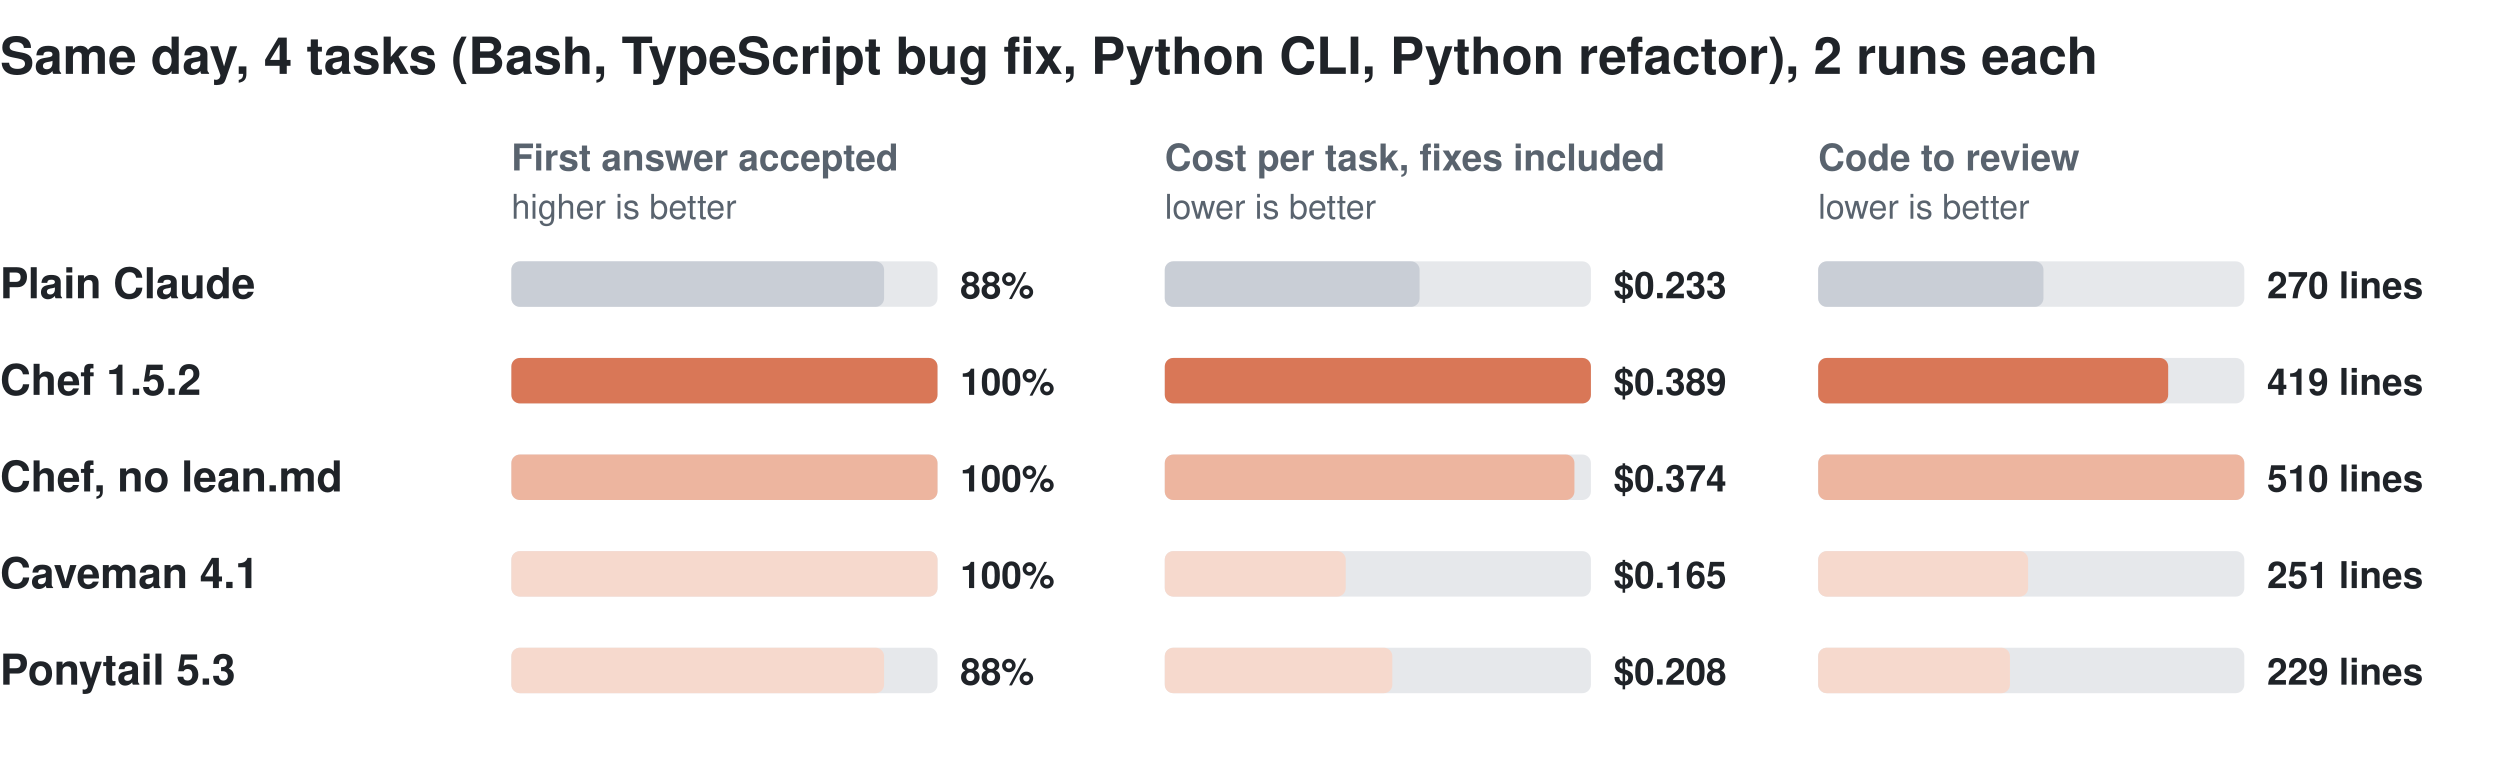
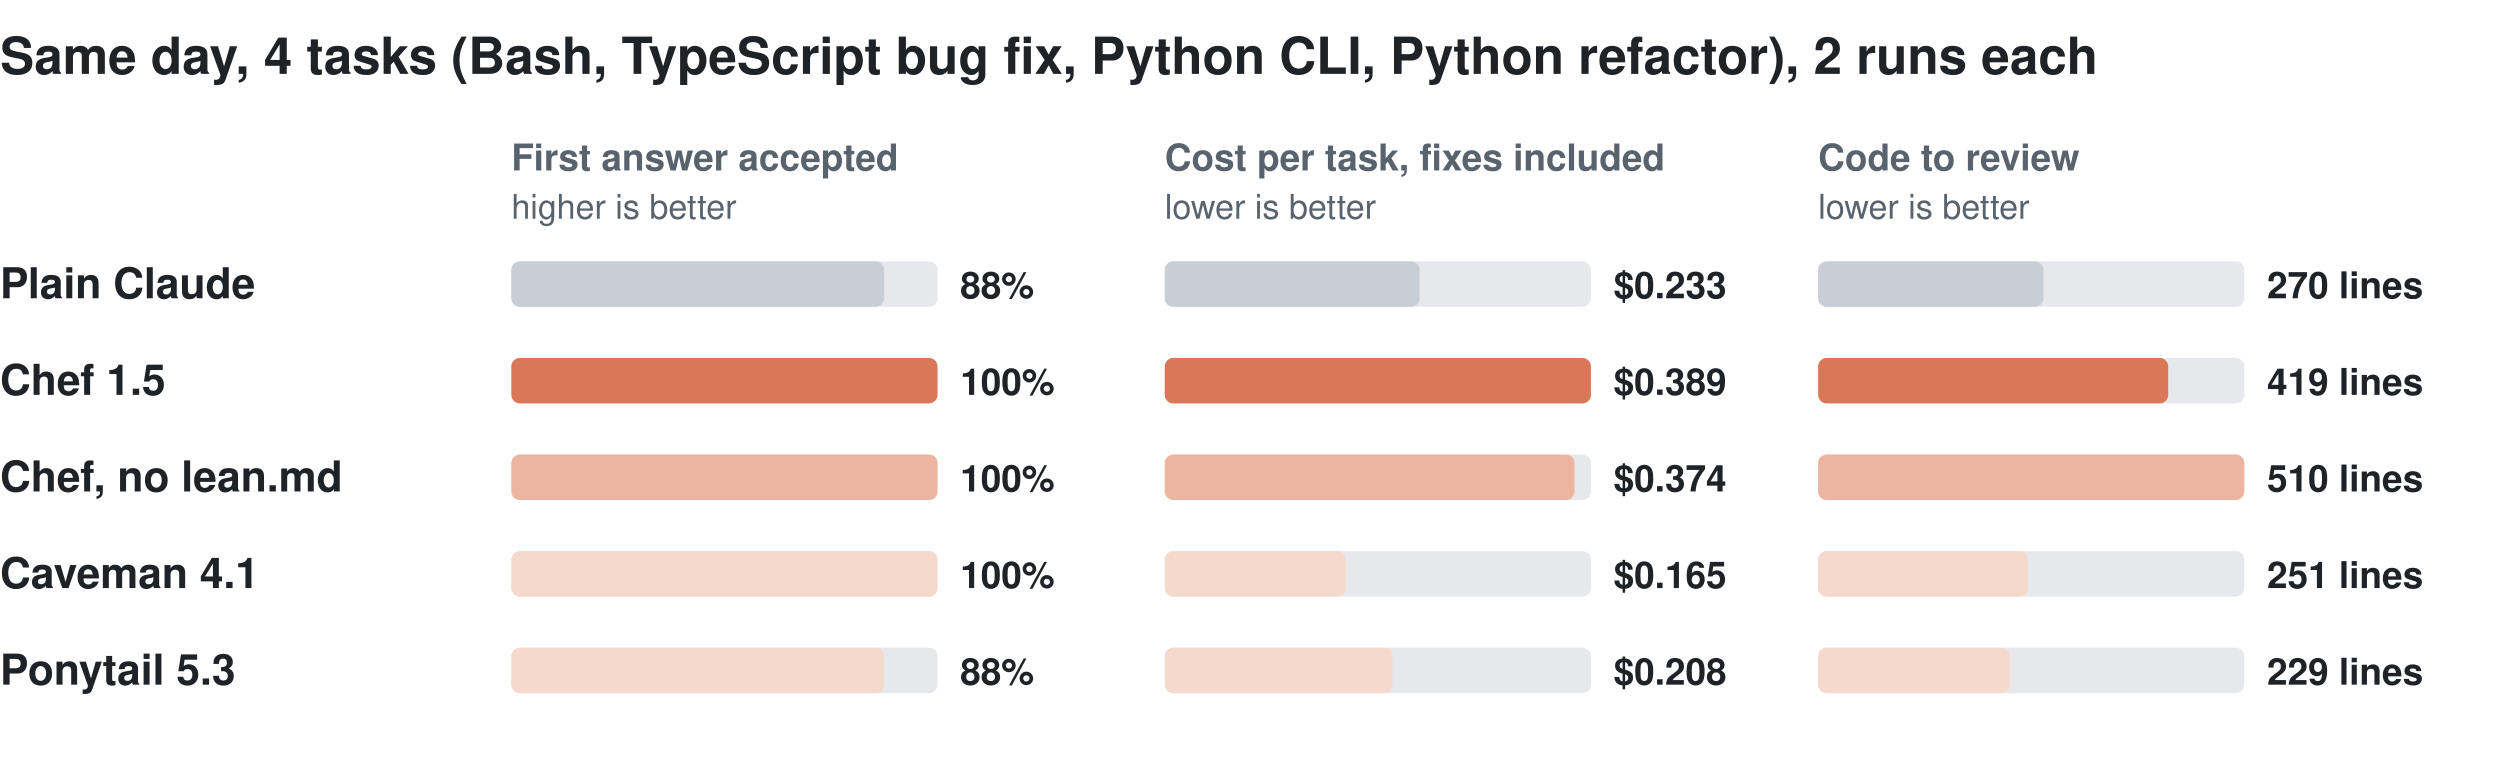
- <svg xmlns="http://www.w3.org/2000/svg" width="880" height="268" viewBox="0 0 880 268" role="img" aria-label="Same day, 4 tasks (Bash, TypeScript bug fix, Python CLI, Python refactor), 2 runs each. Plain Claude: first answer accepted 88%, $0.233 per task, 270 lines to review; Chef 1.5.2: first answer accepted 100%, $0.389 per task, 419 lines to review; Chef, no lean.md: first answer accepted 100%, $0.374 per task, 510 lines to review; Caveman 4.1: first answer accepted 100%, $0.165 per task, 251 lines to review; Ponytail 5.3: first answer accepted 88%, $0.208 per task, 229 lines to review">
+ <svg xmlns="http://www.w3.org/2000/svg" width="880" height="268" viewBox="0 0 880 268" role="img" aria-label="Same day, 4 tasks (Bash, TypeScript bug fix, Python CLI, Python refactor), 2 runs each. Plain Claude: first answer accepted 88%, $0.233 per task, 270 lines to review; Chef 1.5: first answer accepted 100%, $0.389 per task, 419 lines to review; Chef, no lean.md: first answer accepted 100%, $0.374 per task, 510 lines to review; Caveman 4.1: first answer accepted 100%, $0.165 per task, 251 lines to review; Ponytail 5.3: first answer accepted 88%, $0.208 per task, 229 lines to review">
  <text x="0.0" y="26.0" fill="#1F2328" font-family="-apple-system, BlinkMacSystemFont, 'Segoe UI', Helvetica, Arial, sans-serif" font-size="18" font-weight="600" text-anchor="start">Same day, 4 tasks (Bash, TypeScript bug fix, Python CLI, Python refactor), 2 runs each</text>
  <text x="180.0" y="60.0" fill="#59636E" font-family="-apple-system, BlinkMacSystemFont, 'Segoe UI', Helvetica, Arial, sans-serif" font-size="13" font-weight="600" text-anchor="start">First answer accepted</text>
  <text x="180.0" y="77.0" fill="#59636E" font-family="-apple-system, BlinkMacSystemFont, 'Segoe UI', Helvetica, Arial, sans-serif" font-size="12" font-weight="400" text-anchor="start">higher is better</text>
  <text x="410.0" y="60.0" fill="#59636E" font-family="-apple-system, BlinkMacSystemFont, 'Segoe UI', Helvetica, Arial, sans-serif" font-size="13" font-weight="600" text-anchor="start">Cost per task, fixes included</text>
  <text x="410.0" y="77.0" fill="#59636E" font-family="-apple-system, BlinkMacSystemFont, 'Segoe UI', Helvetica, Arial, sans-serif" font-size="12" font-weight="400" text-anchor="start">lower is better</text>
  <text x="640.0" y="60.0" fill="#59636E" font-family="-apple-system, BlinkMacSystemFont, 'Segoe UI', Helvetica, Arial, sans-serif" font-size="13" font-weight="600" text-anchor="start">Code to review</text>
  <text x="640.0" y="77.0" fill="#59636E" font-family="-apple-system, BlinkMacSystemFont, 'Segoe UI', Helvetica, Arial, sans-serif" font-size="12" font-weight="400" text-anchor="start">lower is better</text>
  <text x="0.0" y="105.0" fill="#1F2328" font-family="-apple-system, BlinkMacSystemFont, 'Segoe UI', Helvetica, Arial, sans-serif" font-size="15" font-weight="600" text-anchor="start">Plain Claude</text>
  <rect x="180.0" y="92.0" width="150.0" height="16.0" rx="3" fill="#E6E8EB" />
  <rect x="180.0" y="92.0" width="131.2" height="16.0" rx="3" fill="#C9CED6" />
  <text x="338.0" y="105.0" fill="#1F2328" font-family="-apple-system, BlinkMacSystemFont, 'Segoe UI', Helvetica, Arial, sans-serif" font-size="13" font-weight="600" text-anchor="start">88%</text>
  <rect x="410.0" y="92.0" width="150.0" height="16.0" rx="3" fill="#E6E8EB" />
  <rect x="410.0" y="92.0" width="89.7" height="16.0" rx="3" fill="#C9CED6" />
  <text x="568.0" y="105.0" fill="#1F2328" font-family="-apple-system, BlinkMacSystemFont, 'Segoe UI', Helvetica, Arial, sans-serif" font-size="13" font-weight="600" text-anchor="start">$0.233</text>
  <rect x="640.0" y="92.0" width="150.0" height="16.0" rx="3" fill="#E6E8EB" />
  <rect x="640.0" y="92.0" width="79.3" height="16.0" rx="3" fill="#C9CED6" />
  <text x="798.0" y="105.0" fill="#1F2328" font-family="-apple-system, BlinkMacSystemFont, 'Segoe UI', Helvetica, Arial, sans-serif" font-size="13" font-weight="600" text-anchor="start">270 lines</text>
-   <text x="0.0" y="139.0" fill="#1F2328" font-family="-apple-system, BlinkMacSystemFont, 'Segoe UI', Helvetica, Arial, sans-serif" font-size="15" font-weight="600" text-anchor="start">Chef 1.5.2</text>
+   <text x="0.0" y="139.0" fill="#1F2328" font-family="-apple-system, BlinkMacSystemFont, 'Segoe UI', Helvetica, Arial, sans-serif" font-size="15" font-weight="600" text-anchor="start">Chef 1.5</text>
  <rect x="180.0" y="126.0" width="150.0" height="16.0" rx="3" fill="#E6E8EB" />
  <rect x="180.0" y="126.0" width="150.0" height="16.0" rx="3" fill="#D97757" />
  <text x="338.0" y="139.0" fill="#1F2328" font-family="-apple-system, BlinkMacSystemFont, 'Segoe UI', Helvetica, Arial, sans-serif" font-size="13" font-weight="600" text-anchor="start">100%</text>
  <rect x="410.0" y="126.0" width="150.0" height="16.0" rx="3" fill="#E6E8EB" />
  <rect x="410.0" y="126.0" width="150.0" height="16.0" rx="3" fill="#D97757" />
  <text x="568.0" y="139.0" fill="#1F2328" font-family="-apple-system, BlinkMacSystemFont, 'Segoe UI', Helvetica, Arial, sans-serif" font-size="13" font-weight="600" text-anchor="start">$0.389</text>
  <rect x="640.0" y="126.0" width="150.0" height="16.0" rx="3" fill="#E6E8EB" />
  <rect x="640.0" y="126.0" width="123.2" height="16.0" rx="3" fill="#D97757" />
  <text x="798.0" y="139.0" fill="#1F2328" font-family="-apple-system, BlinkMacSystemFont, 'Segoe UI', Helvetica, Arial, sans-serif" font-size="13" font-weight="600" text-anchor="start">419 lines</text>
  <text x="0.0" y="173.0" fill="#1F2328" font-family="-apple-system, BlinkMacSystemFont, 'Segoe UI', Helvetica, Arial, sans-serif" font-size="15" font-weight="600" text-anchor="start">Chef, no lean.md</text>
  <rect x="180.0" y="160.0" width="150.0" height="16.0" rx="3" fill="#E6E8EB" />
  <rect x="180.0" y="160.0" width="150.0" height="16.0" rx="3" fill="#EDB59F" />
  <text x="338.0" y="173.0" fill="#1F2328" font-family="-apple-system, BlinkMacSystemFont, 'Segoe UI', Helvetica, Arial, sans-serif" font-size="13" font-weight="600" text-anchor="start">100%</text>
  <rect x="410.0" y="160.0" width="150.0" height="16.0" rx="3" fill="#E6E8EB" />
  <rect x="410.0" y="160.0" width="144.2" height="16.0" rx="3" fill="#EDB59F" />
  <text x="568.0" y="173.0" fill="#1F2328" font-family="-apple-system, BlinkMacSystemFont, 'Segoe UI', Helvetica, Arial, sans-serif" font-size="13" font-weight="600" text-anchor="start">$0.374</text>
  <rect x="640.0" y="160.0" width="150.0" height="16.0" rx="3" fill="#E6E8EB" />
  <rect x="640.0" y="160.0" width="150.0" height="16.0" rx="3" fill="#EDB59F" />
  <text x="798.0" y="173.0" fill="#1F2328" font-family="-apple-system, BlinkMacSystemFont, 'Segoe UI', Helvetica, Arial, sans-serif" font-size="13" font-weight="600" text-anchor="start">510 lines</text>
  <text x="0.0" y="207.0" fill="#1F2328" font-family="-apple-system, BlinkMacSystemFont, 'Segoe UI', Helvetica, Arial, sans-serif" font-size="15" font-weight="600" text-anchor="start">Caveman 4.1</text>
  <rect x="180.0" y="194.0" width="150.0" height="16.0" rx="3" fill="#E6E8EB" />
  <rect x="180.0" y="194.0" width="150.0" height="16.0" rx="3" fill="#F6D9CD" />
  <text x="338.0" y="207.0" fill="#1F2328" font-family="-apple-system, BlinkMacSystemFont, 'Segoe UI', Helvetica, Arial, sans-serif" font-size="13" font-weight="600" text-anchor="start">100%</text>
  <rect x="410.0" y="194.0" width="150.0" height="16.0" rx="3" fill="#E6E8EB" />
  <rect x="410.0" y="194.0" width="63.7" height="16.0" rx="3" fill="#F6D9CD" />
  <text x="568.0" y="207.0" fill="#1F2328" font-family="-apple-system, BlinkMacSystemFont, 'Segoe UI', Helvetica, Arial, sans-serif" font-size="13" font-weight="600" text-anchor="start">$0.165</text>
  <rect x="640.0" y="194.0" width="150.0" height="16.0" rx="3" fill="#E6E8EB" />
  <rect x="640.0" y="194.0" width="73.9" height="16.0" rx="3" fill="#F6D9CD" />
  <text x="798.0" y="207.0" fill="#1F2328" font-family="-apple-system, BlinkMacSystemFont, 'Segoe UI', Helvetica, Arial, sans-serif" font-size="13" font-weight="600" text-anchor="start">251 lines</text>
  <text x="0.0" y="241.0" fill="#1F2328" font-family="-apple-system, BlinkMacSystemFont, 'Segoe UI', Helvetica, Arial, sans-serif" font-size="15" font-weight="600" text-anchor="start">Ponytail 5.3</text>
  <rect x="180.0" y="228.0" width="150.0" height="16.0" rx="3" fill="#E6E8EB" />
  <rect x="180.0" y="228.0" width="131.2" height="16.0" rx="3" fill="#F6D9CD" />
  <text x="338.0" y="241.0" fill="#1F2328" font-family="-apple-system, BlinkMacSystemFont, 'Segoe UI', Helvetica, Arial, sans-serif" font-size="13" font-weight="600" text-anchor="start">88%</text>
  <rect x="410.0" y="228.0" width="150.0" height="16.0" rx="3" fill="#E6E8EB" />
  <rect x="410.0" y="228.0" width="80.1" height="16.0" rx="3" fill="#F6D9CD" />
  <text x="568.0" y="241.0" fill="#1F2328" font-family="-apple-system, BlinkMacSystemFont, 'Segoe UI', Helvetica, Arial, sans-serif" font-size="13" font-weight="600" text-anchor="start">$0.208</text>
  <rect x="640.0" y="228.0" width="150.0" height="16.0" rx="3" fill="#E6E8EB" />
  <rect x="640.0" y="228.0" width="67.5" height="16.0" rx="3" fill="#F6D9CD" />
  <text x="798.0" y="241.0" fill="#1F2328" font-family="-apple-system, BlinkMacSystemFont, 'Segoe UI', Helvetica, Arial, sans-serif" font-size="13" font-weight="600" text-anchor="start">229 lines</text>
</svg>
